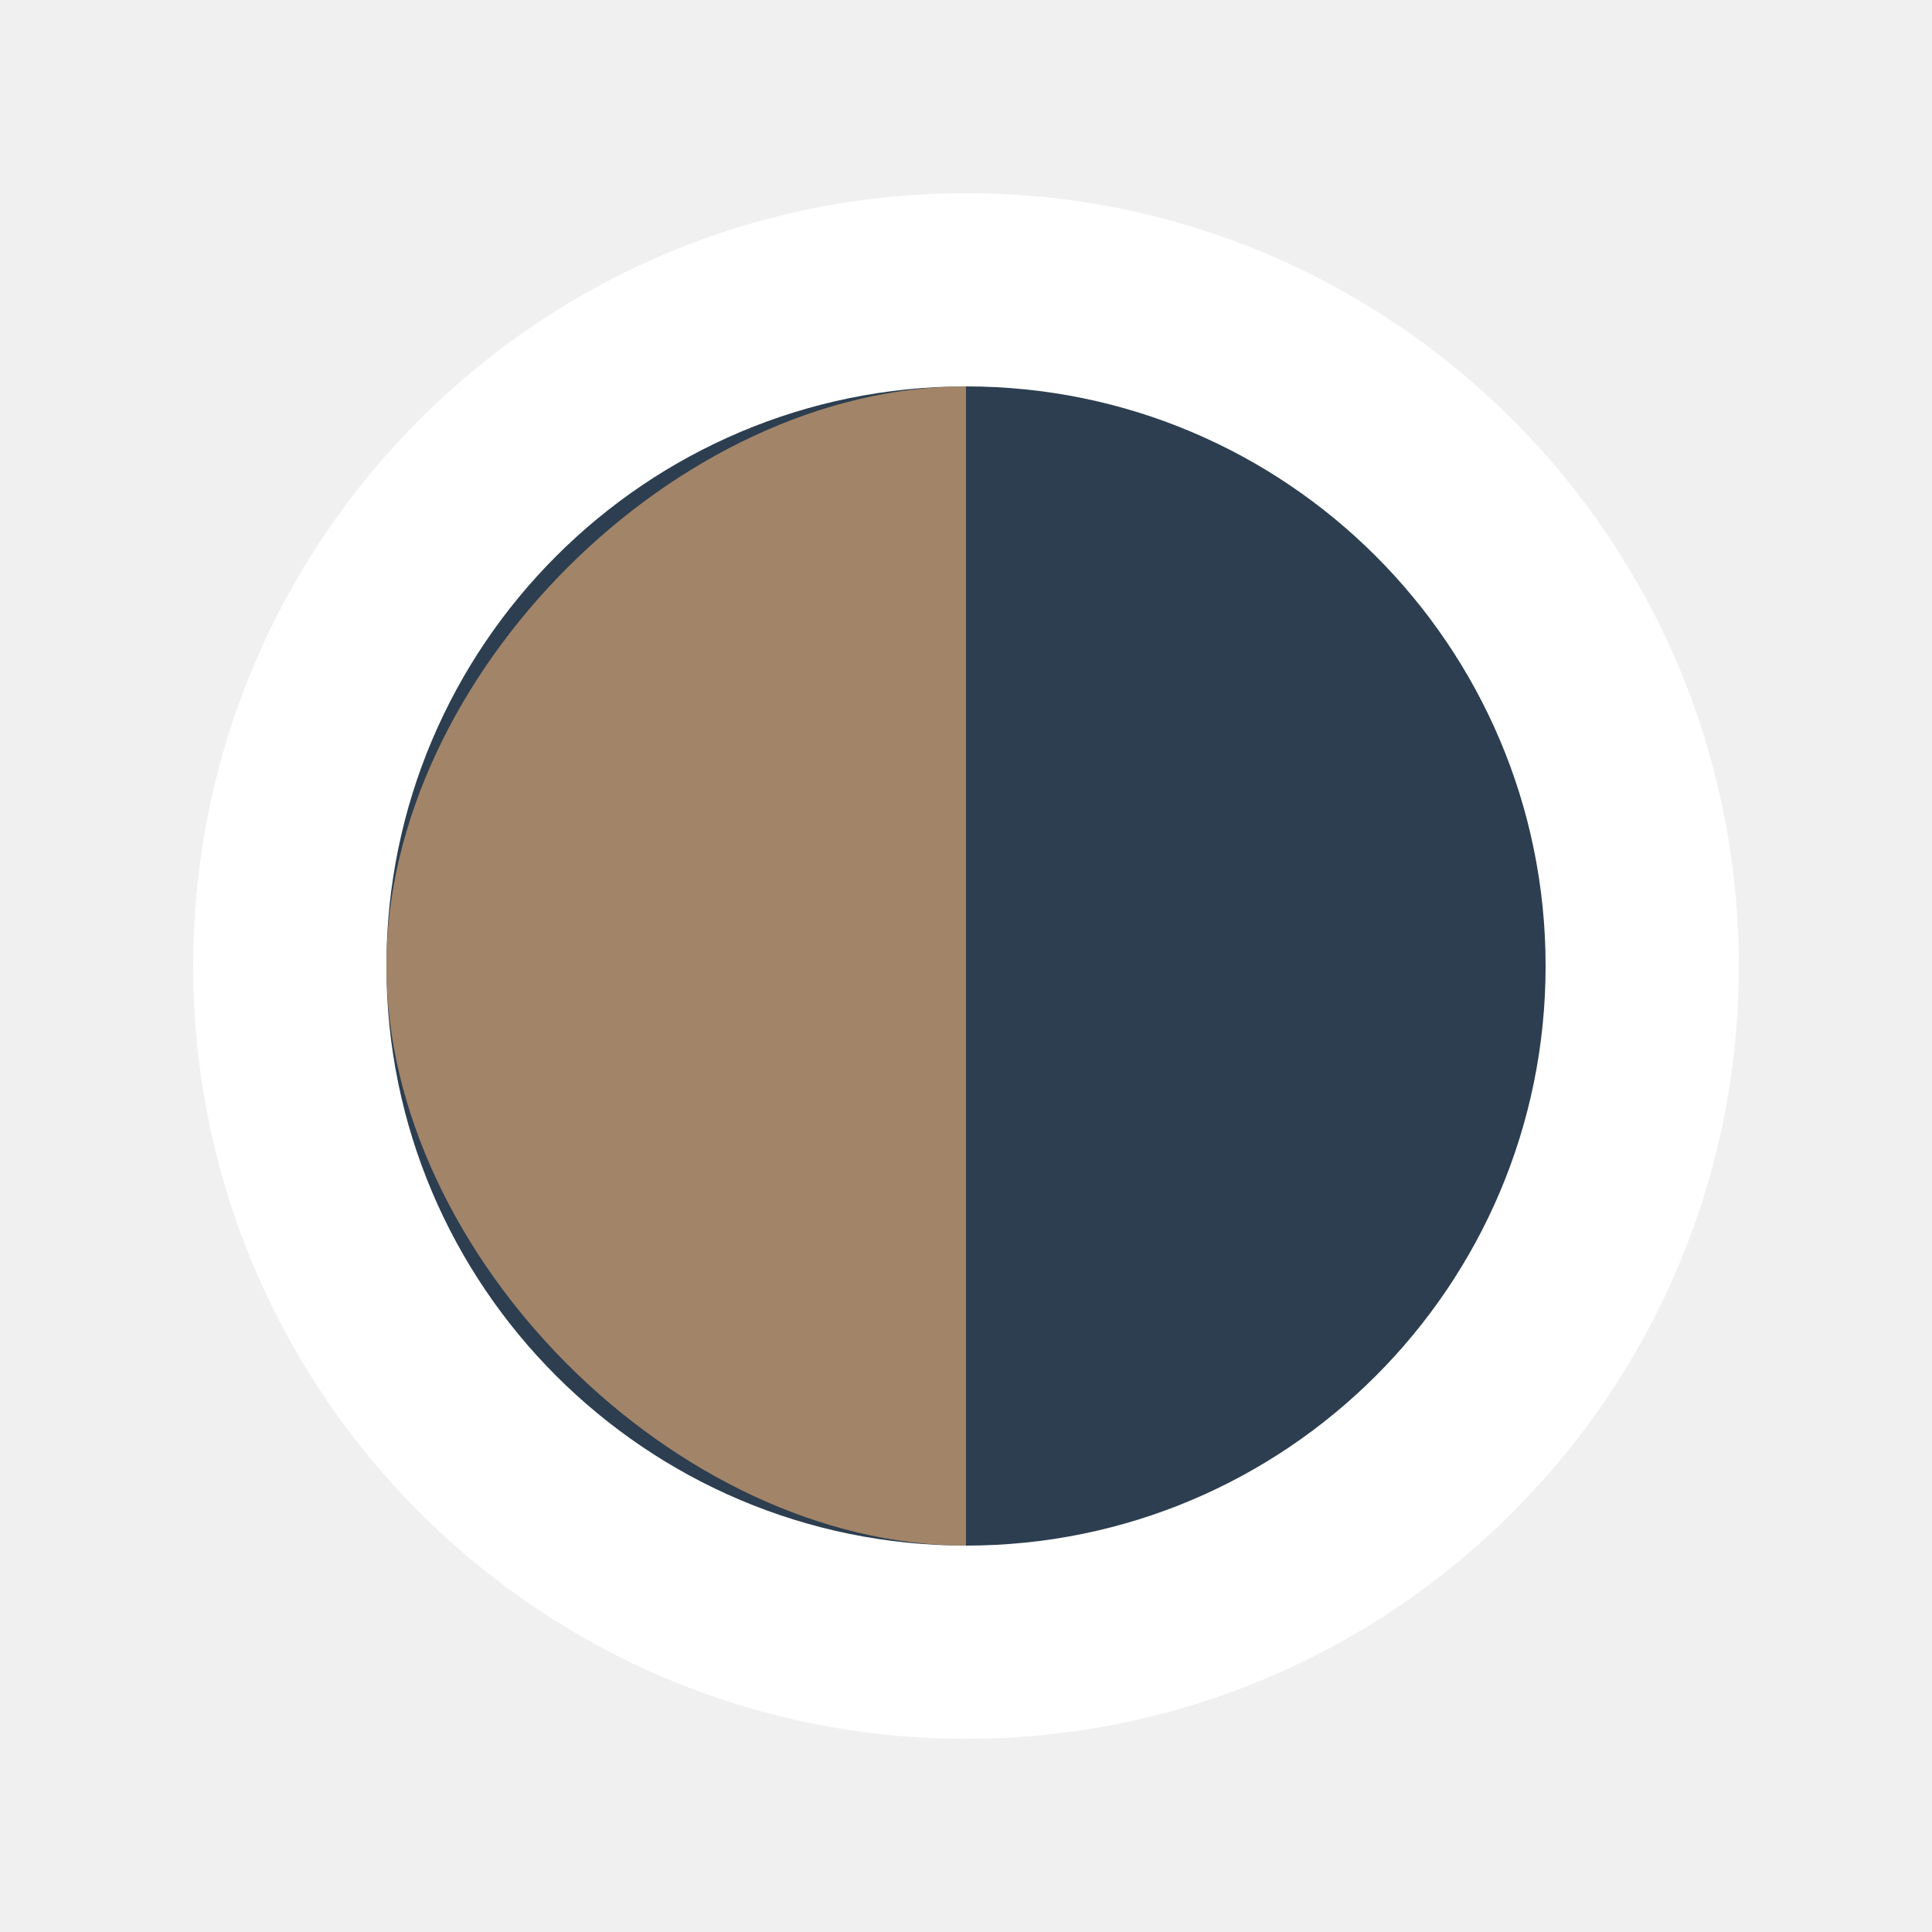
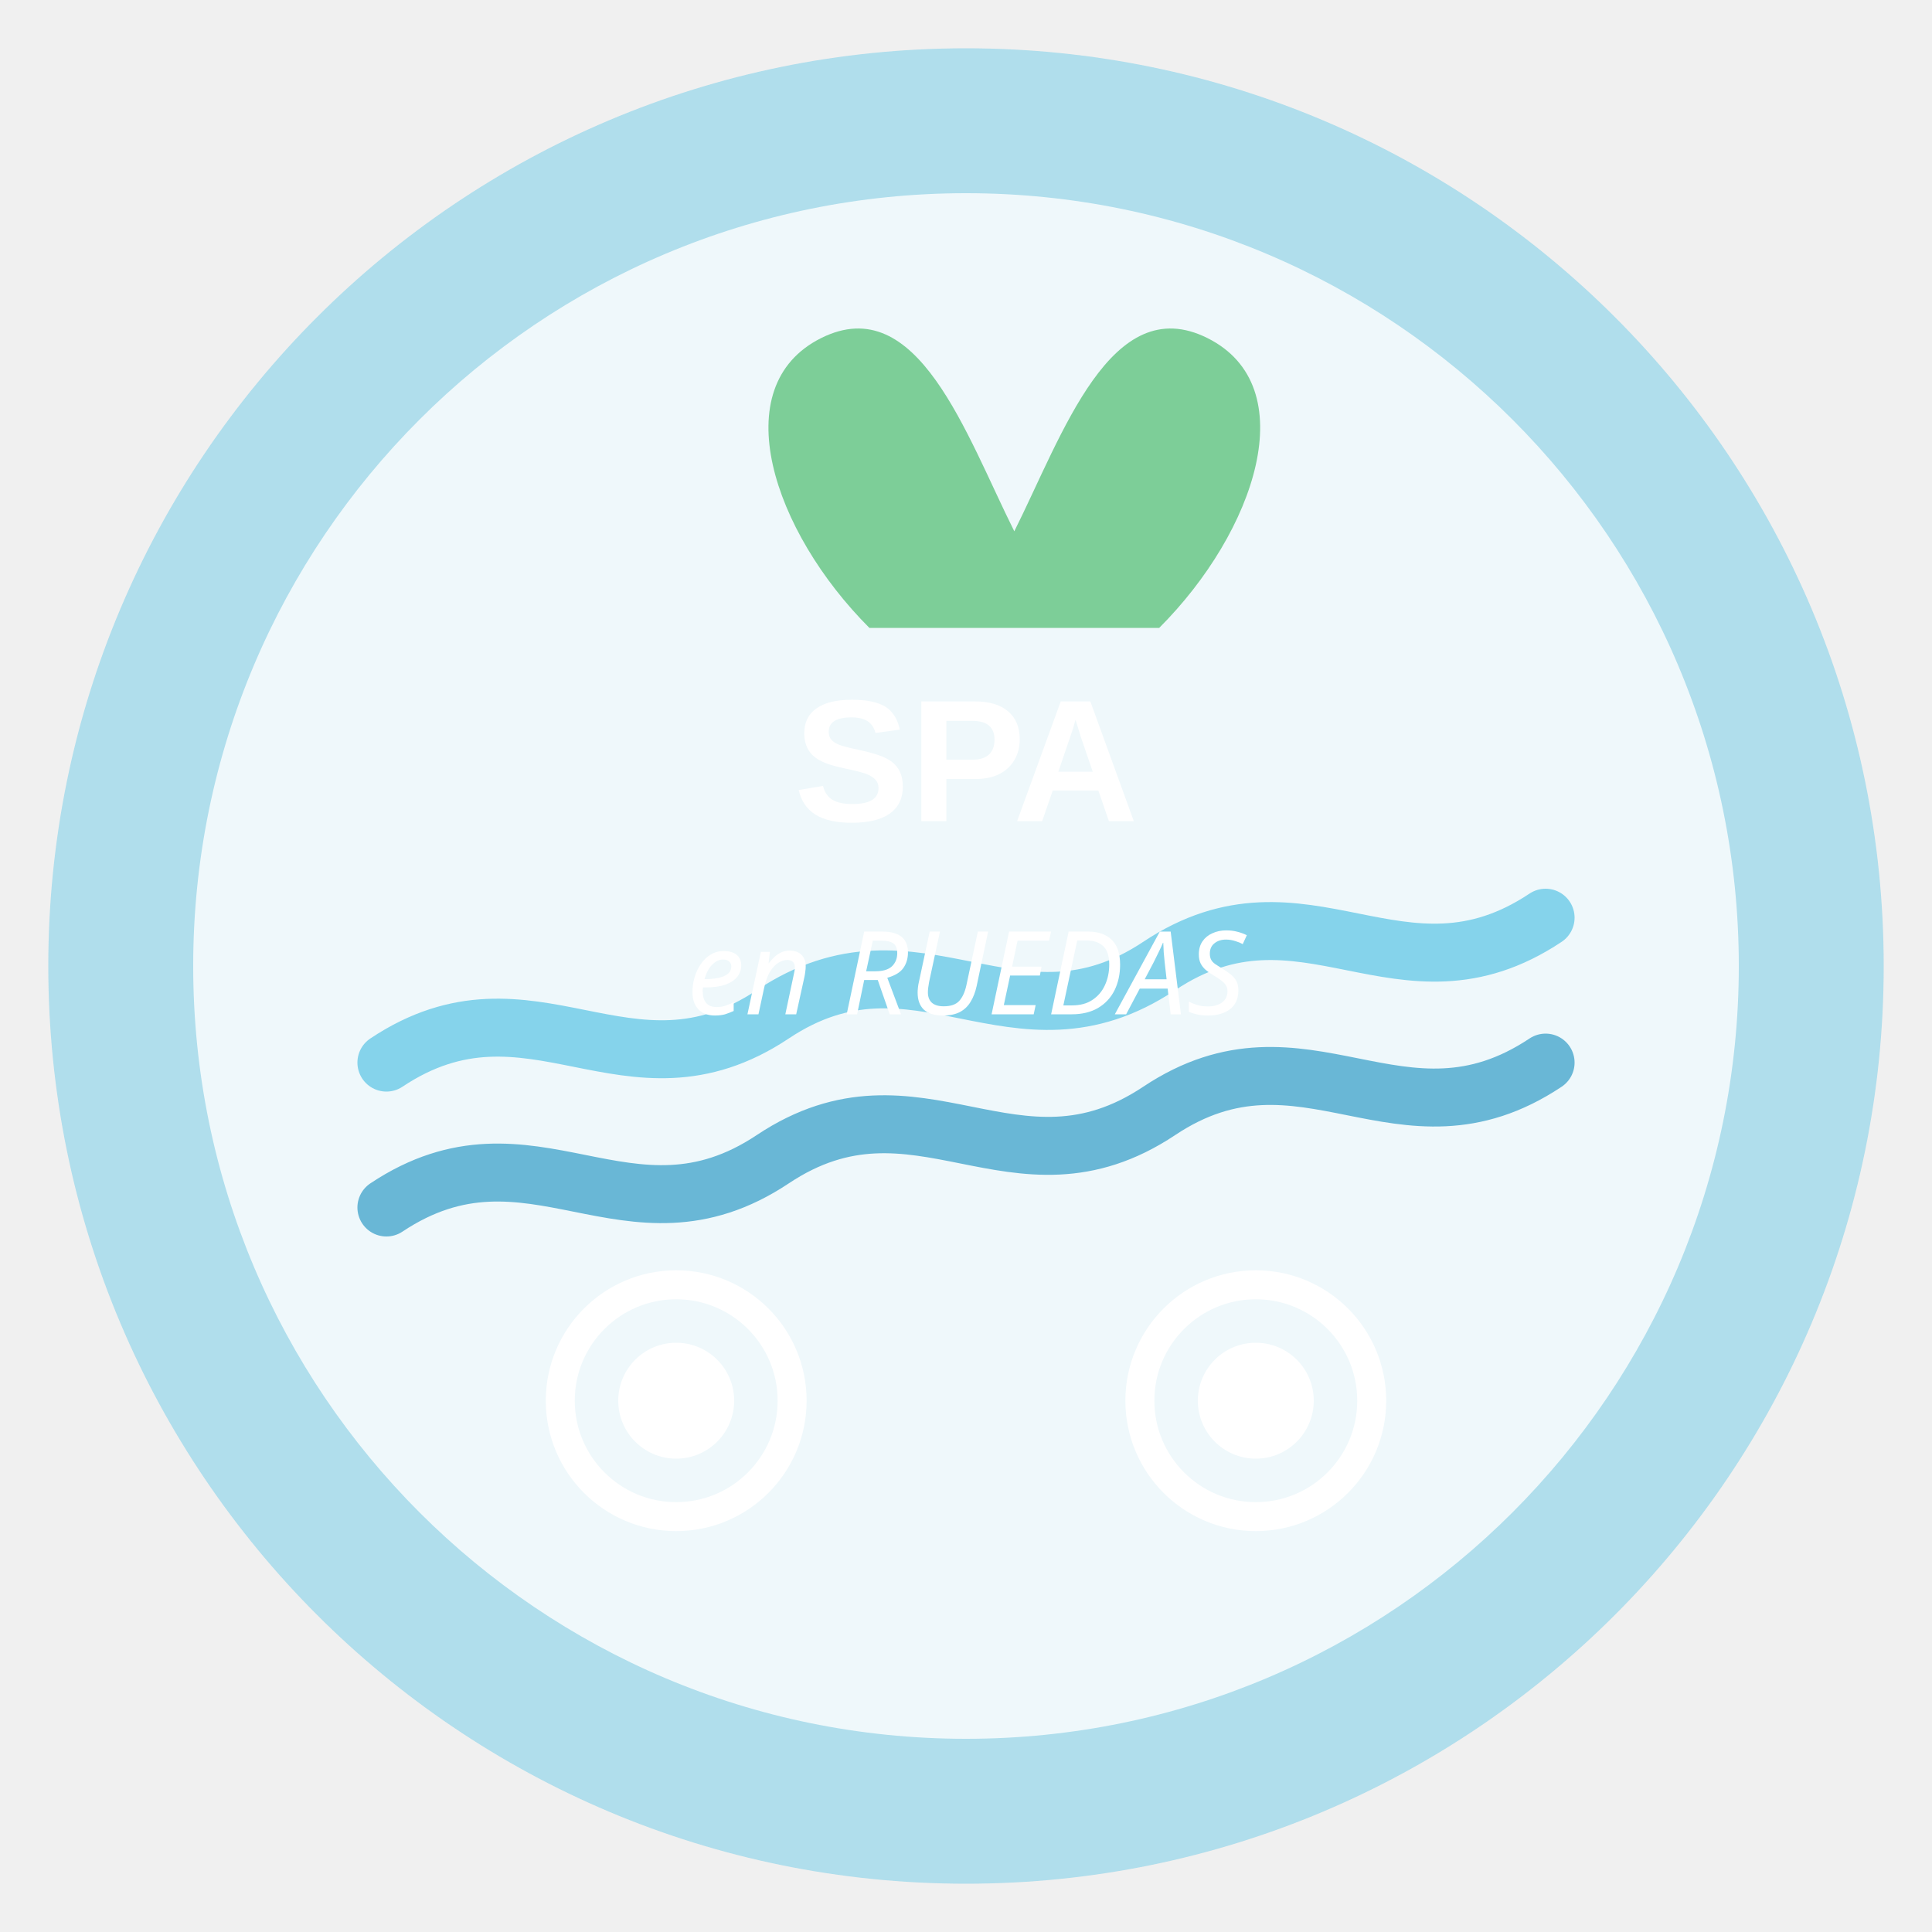
- <svg xmlns="http://www.w3.org/2000/svg" width="50" height="50" viewBox="0 0 50 50">
-   <style>
-     .logo-icon { fill: #ffffff; }
-     .icon-accent { fill: #d4a373; }
-   </style>
-   <g transform="translate(0,0)">
-     <circle cx="25" cy="25" r="20" class="logo-icon" />
-     <circle cx="25" cy="25" r="15" fill="#2c3e50" />
-     <path d="M25,10 C17.5,10 10,17.5 10,25 C10,32.5 17.5,40 25,40 L25,10 Z" class="icon-accent" opacity="0.7" />
-   </g>
+ <svg xmlns="http://www.w3.org/2000/svg" width="200" height="200" viewBox="0 0 200 200">
+   <circle cx="100" cy="100" r="95" fill="#a8dbeb" opacity="0.9" />
+   <circle cx="100" cy="100" r="80" fill="#fff" opacity="0.8" />
+   <path d="M40,110 C55,100 65,115 80,105 C95,95 105,110 120,100 C135,90 145,105 160,95" stroke="#85d3eb" stroke-width="6" fill="none" stroke-linecap="round" />
+   <path d="M40,125 C55,115 65,130 80,120 C95,110 105,125 120,115 C135,105 145,120 160,110" stroke="#69b7d6" stroke-width="6" fill="none" stroke-linecap="round" />
+   <path d="M90,65 C80,55 75,40 85,35 C95,30 100,45 105,55 C110,45 115,30 125,35 C135,40 130,55 120,65" fill="#7dce98" />
+   <circle cx="70" cy="145" r="12" fill="none" stroke="#fff" stroke-width="3" />
+   <circle cx="70" cy="145" r="6" fill="#fff" />
+   <circle cx="130" cy="145" r="12" fill="none" stroke="#fff" stroke-width="3" />
+   <circle cx="130" cy="145" r="6" fill="#fff" />
+   <text x="100" y="85" font-family="Arial, sans-serif" font-size="18" font-weight="bold" text-anchor="middle" fill="#fff">SPA</text>
+   <text x="100" y="105" font-family="Verdana, sans-serif" font-size="12" font-style="italic" text-anchor="middle" fill="#fff">en RUEDAS</text>
</svg>
